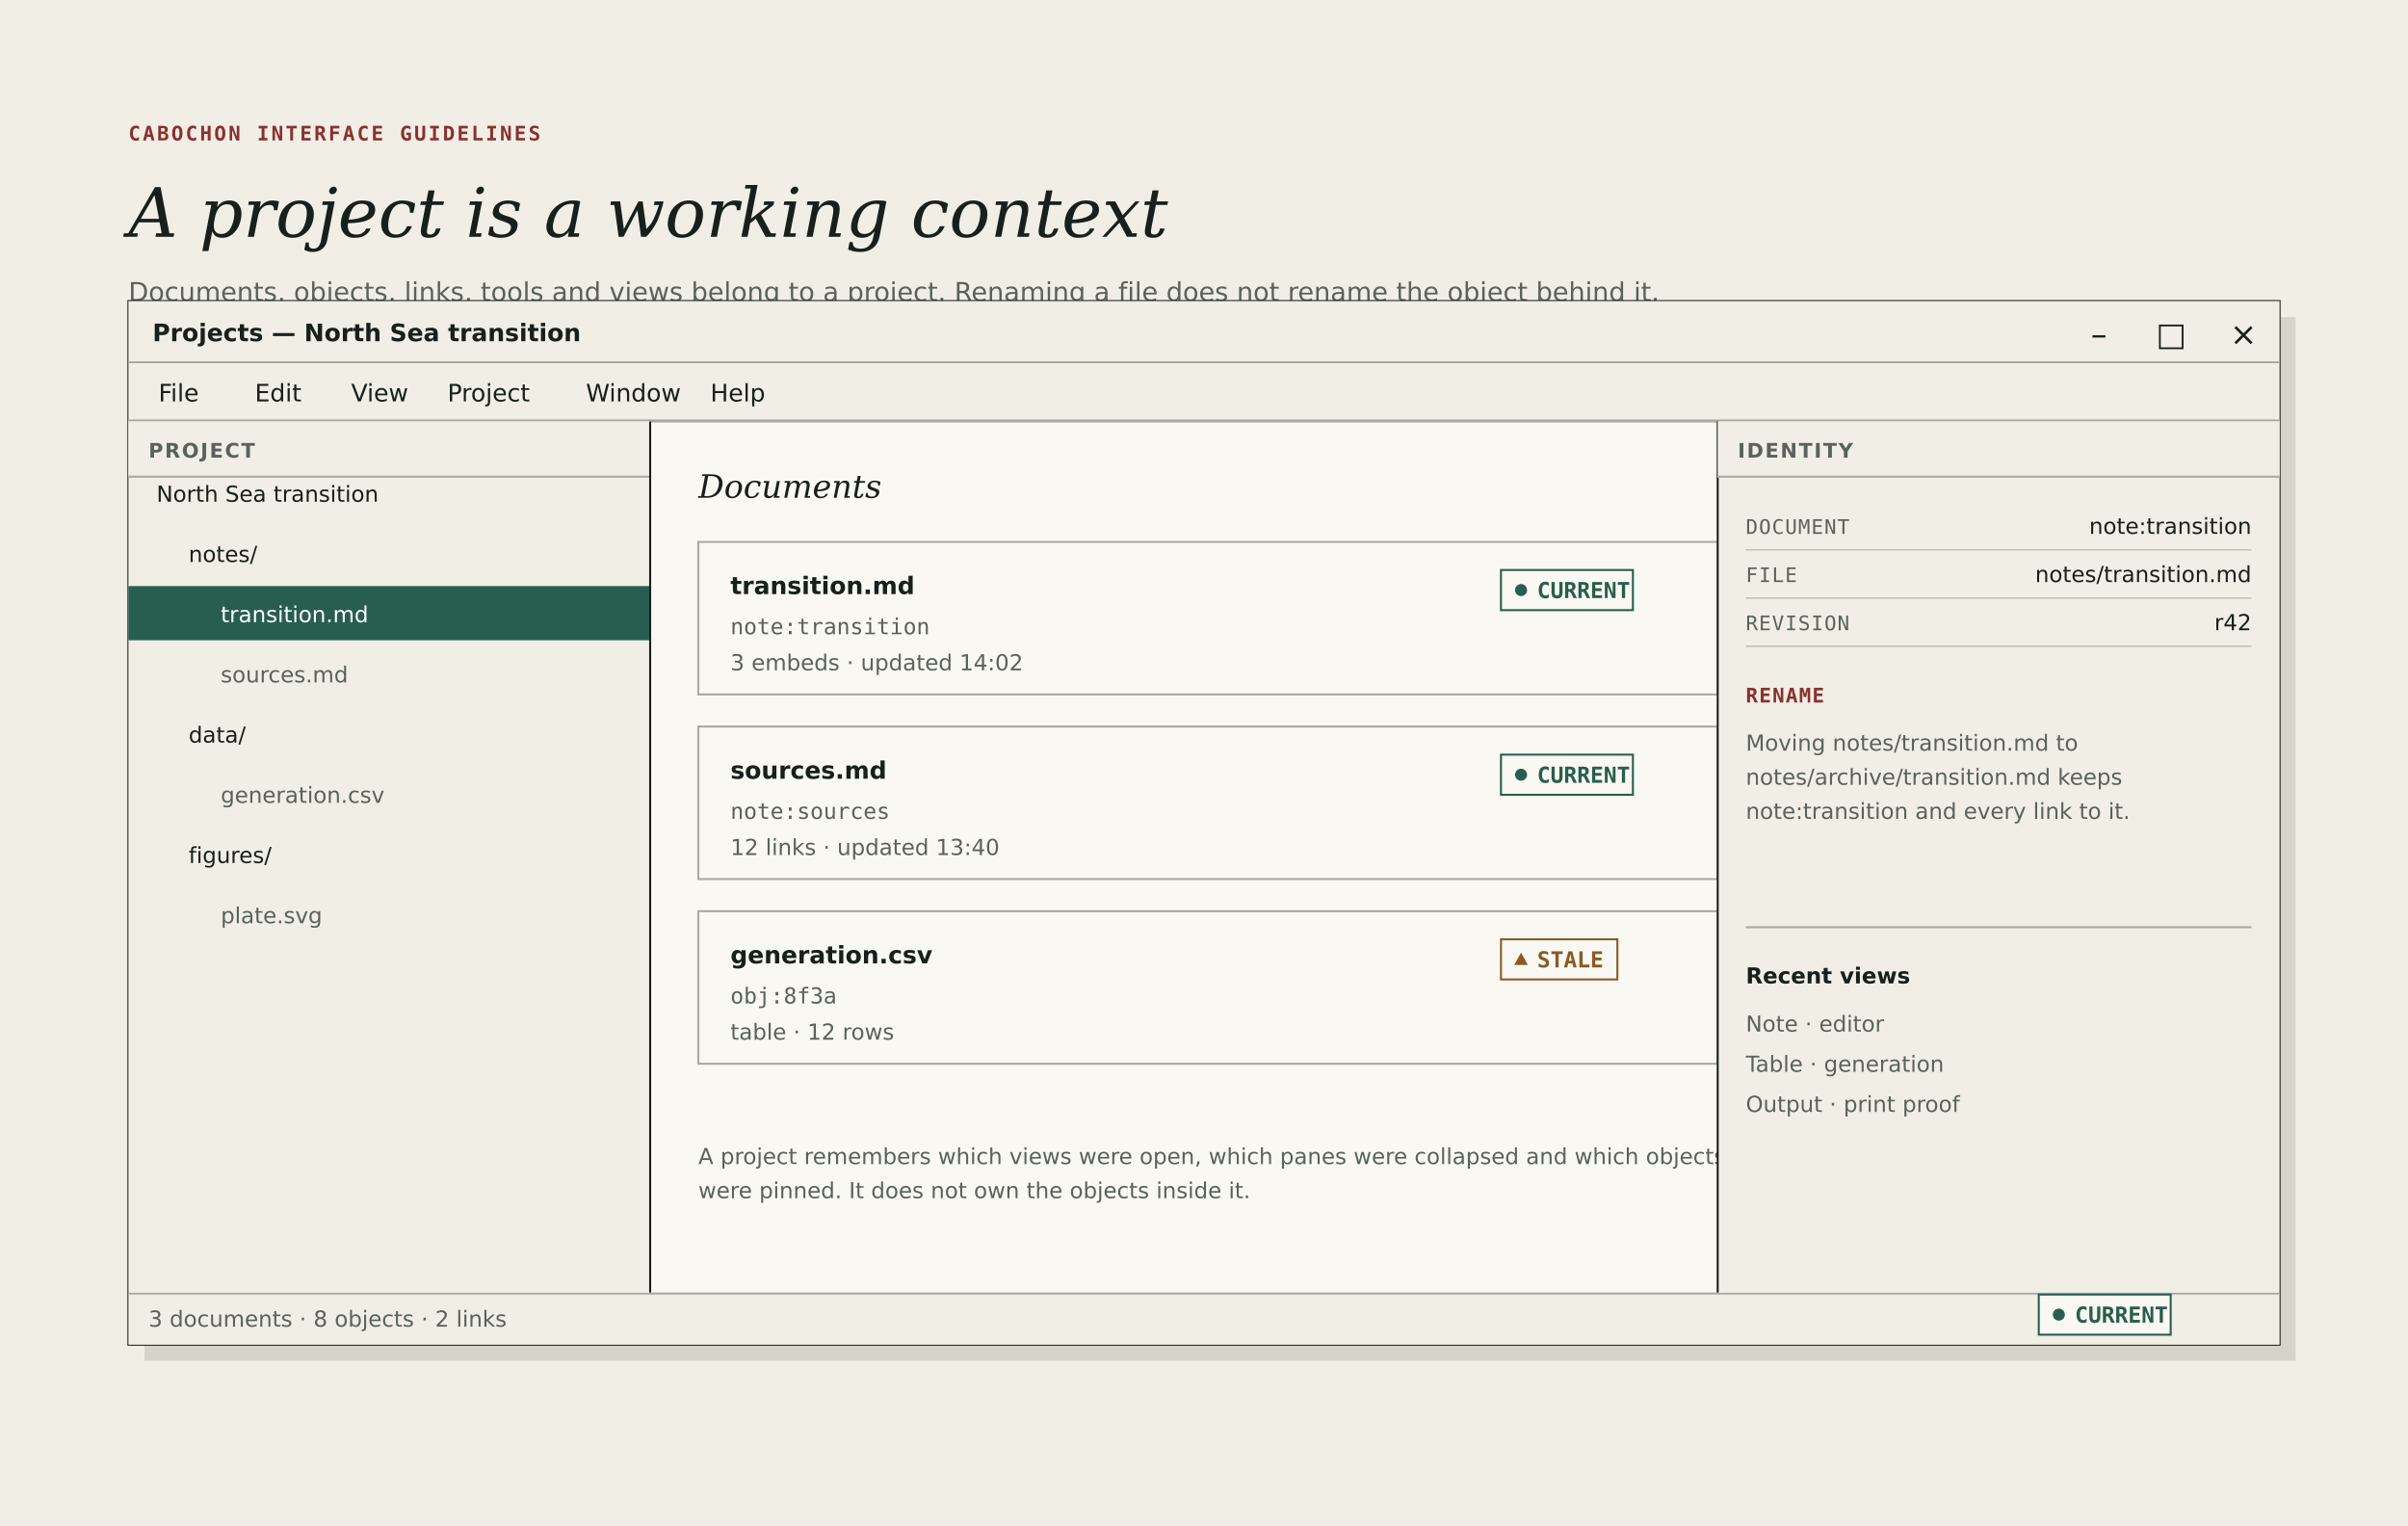
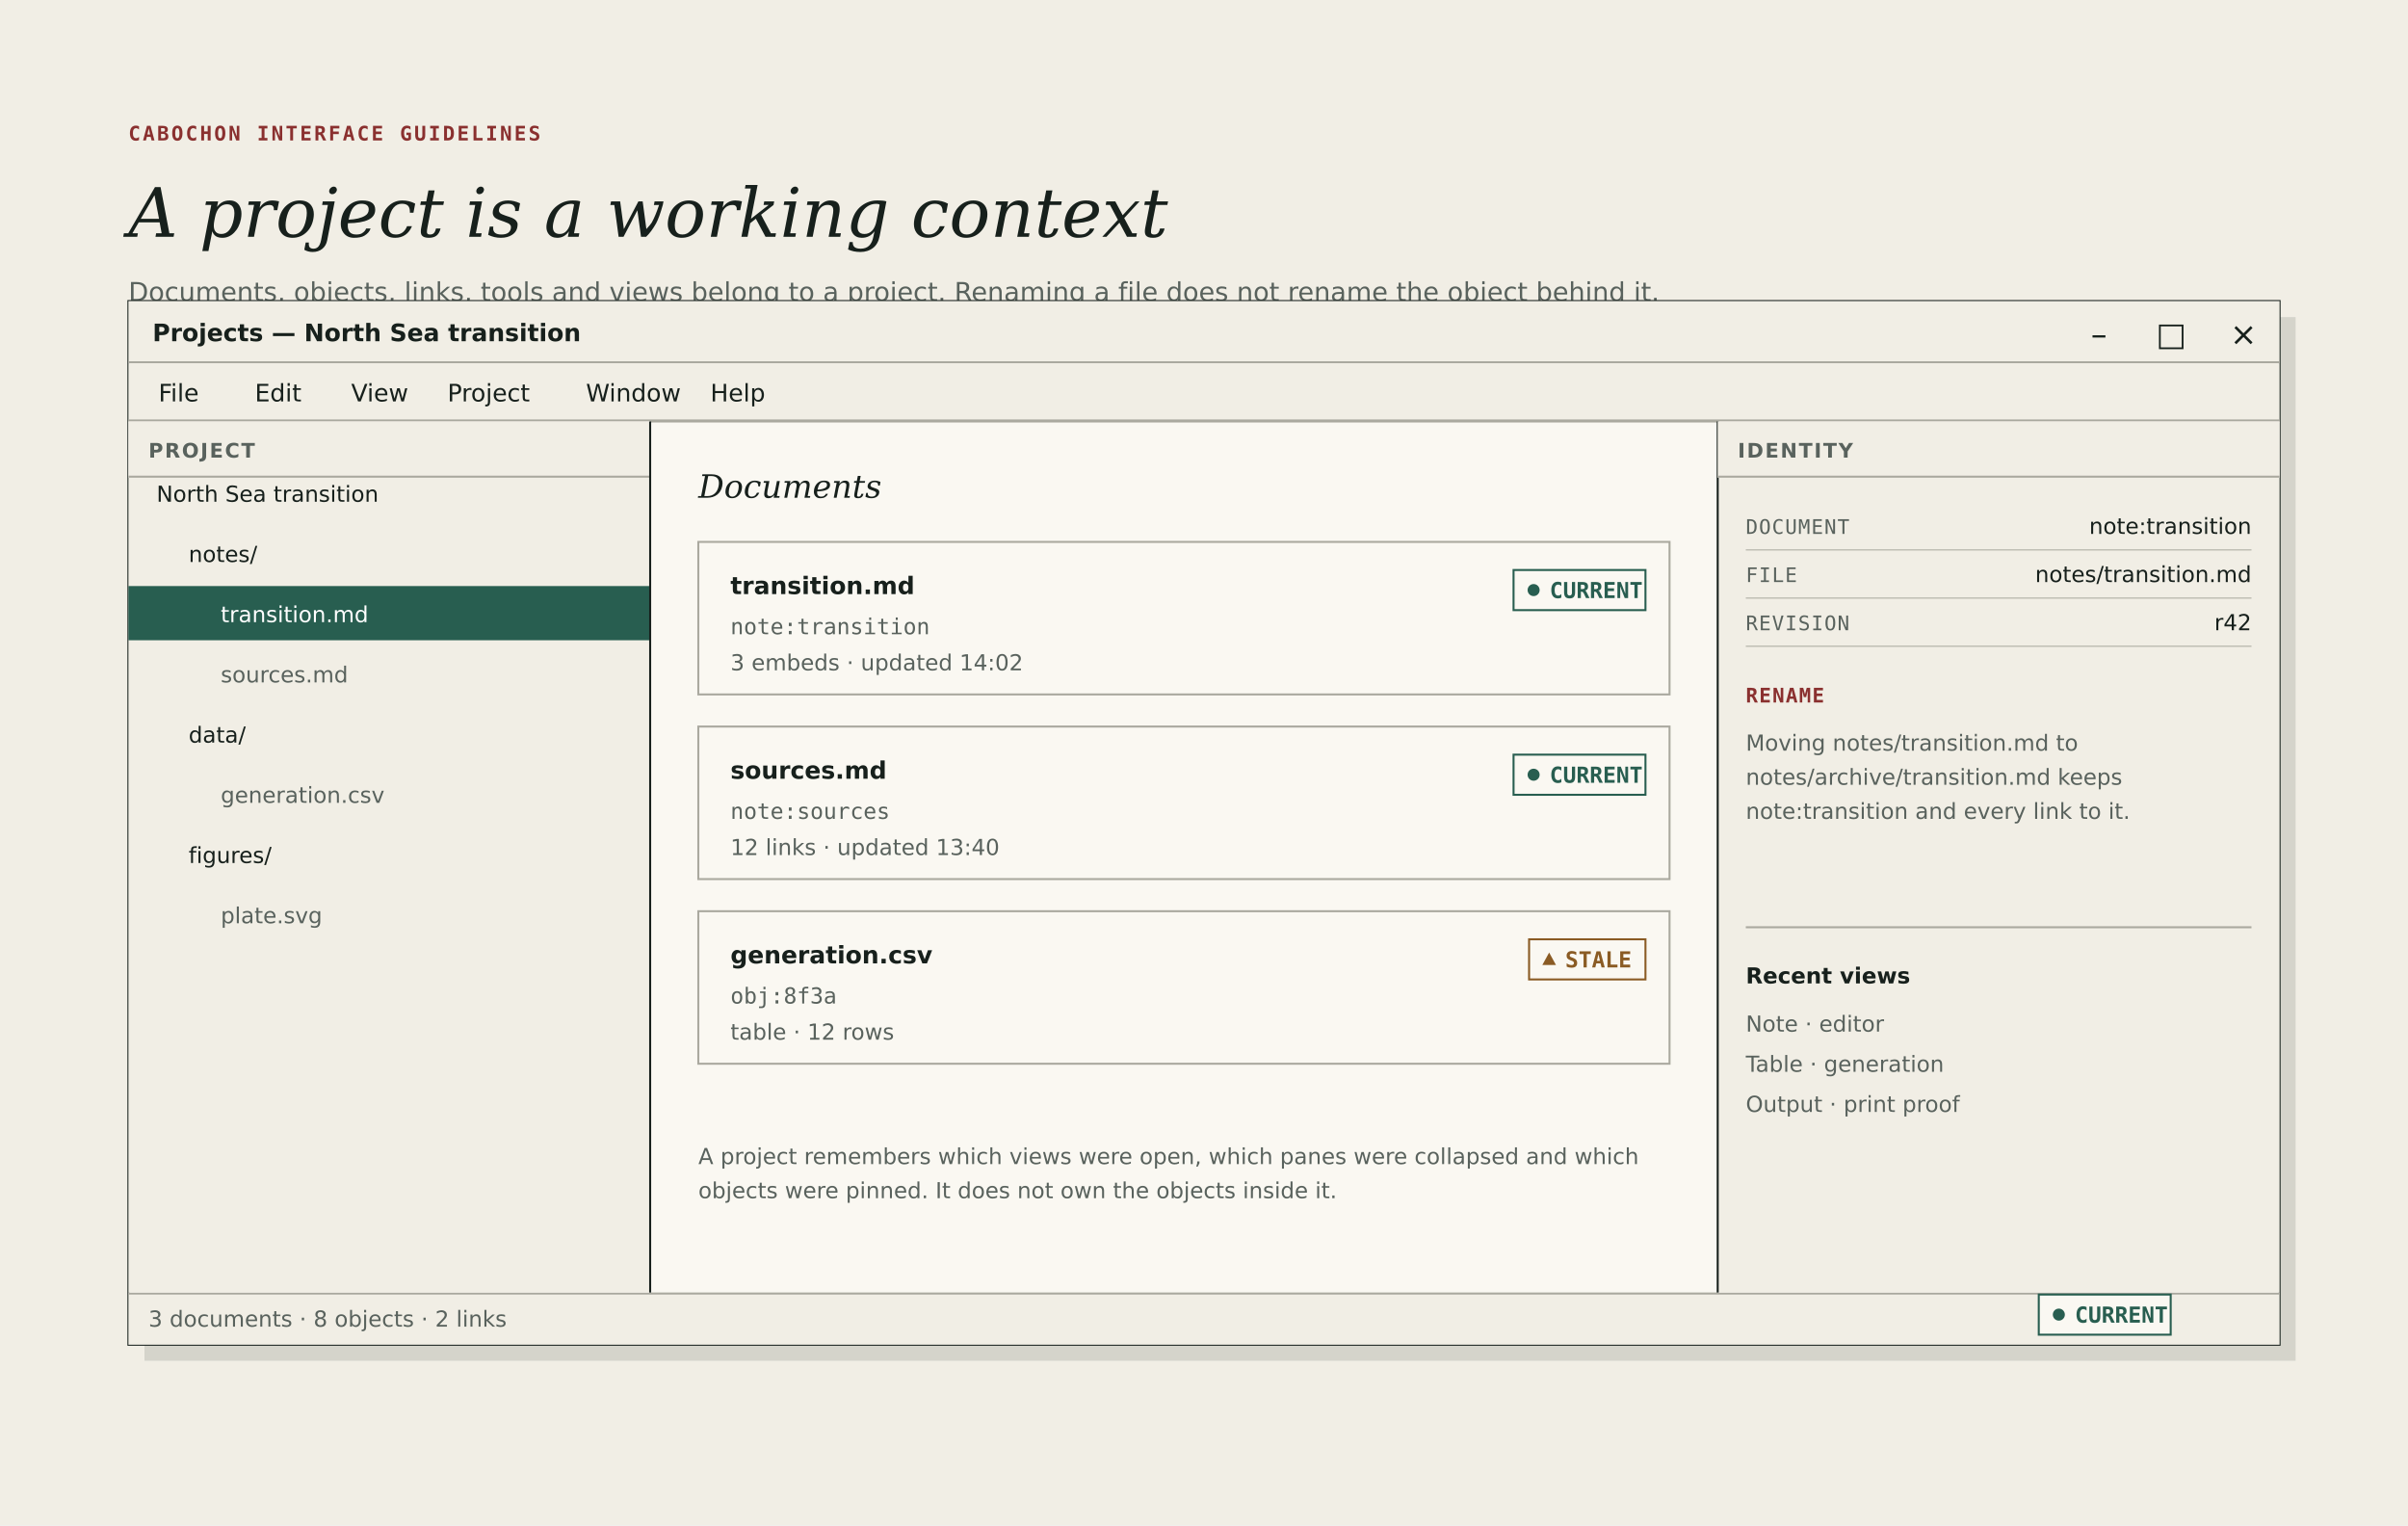
<svg xmlns="http://www.w3.org/2000/svg" viewBox="0 0 1200 760" width="1200" height="760" role="img" data-figure-class="schematic" data-figure-profile="semantic" aria-labelledby="title desc">
  <rect width="1200" height="760" fill="#F1EEE5" />
  <text x="64" y="70" fill="#8A302F" font-family="'DejaVu Sans Mono', 'Liberation Mono', monospace" font-size="10" font-weight="bold" text-anchor="start" font-style="normal" letter-spacing="1.1">CABOCHON INTERFACE GUIDELINES</text>
  <text x="64" y="118" fill="#17201C" font-family="Georgia, 'DejaVu Serif', 'Times New Roman', serif" font-size="34" font-weight="normal" text-anchor="start" font-style="italic">A project is a working context</text>
  <text x="64" y="150" fill="#59625D" font-family="'DejaVu Sans', 'Liberation Sans', Arial, sans-serif" font-size="13" font-weight="normal" text-anchor="start" font-style="normal">Documents, objects, links, tools and views belong to a project. Renaming a file does not rename the object behind it.</text>
  <rect x="72" y="158" width="1072" height="520" fill="#17201C20" stroke-width="1" rx="0" />
  <rect x="64" y="150" width="1072" height="520" fill="#FAF8F2" stroke="#17201C" stroke-width="1" rx="0" />
  <rect x="64" y="150" width="1072" height="31" fill="#F1EEE5" stroke-width="1" rx="0" />
  <line x1="64" y1="180.5" x2="1136" y2="180.5" stroke="#AAA99F" stroke-width="1" />
  <text x="76" y="170" fill="#17201C" font-family="'DejaVu Sans', 'Liberation Sans', Arial, sans-serif" font-size="12" font-weight="bold" text-anchor="start" font-style="normal">Projects — North Sea transition</text>
  <text x="1046" y="172" fill="#17201C" font-family="'DejaVu Sans', 'Liberation Sans', Arial, sans-serif" font-size="16" font-weight="normal" text-anchor="middle" font-style="normal">–</text>
  <text x="1082" y="172" fill="#17201C" font-family="'DejaVu Sans', 'Liberation Sans', Arial, sans-serif" font-size="16" font-weight="normal" text-anchor="middle" font-style="normal">□</text>
  <text x="1118" y="172" fill="#17201C" font-family="'DejaVu Sans', 'Liberation Sans', Arial, sans-serif" font-size="16" font-weight="normal" text-anchor="middle" font-style="normal">×</text>
  <rect x="64" y="181" width="1072" height="29" fill="#F1EEE5" stroke-width="1" rx="0" />
  <line x1="64" y1="209.5" x2="1136" y2="209.5" stroke="#AAA99F" stroke-width="1" />
  <text x="79" y="200" fill="#17201C" font-family="'DejaVu Sans', 'Liberation Sans', Arial, sans-serif" font-size="12" font-weight="normal" text-anchor="start" font-style="normal">File</text>
  <text x="127" y="200" fill="#17201C" font-family="'DejaVu Sans', 'Liberation Sans', Arial, sans-serif" font-size="12" font-weight="normal" text-anchor="start" font-style="normal">Edit</text>
  <text x="175" y="200" fill="#17201C" font-family="'DejaVu Sans', 'Liberation Sans', Arial, sans-serif" font-size="12" font-weight="normal" text-anchor="start" font-style="normal">View</text>
  <text x="223" y="200" fill="#17201C" font-family="'DejaVu Sans', 'Liberation Sans', Arial, sans-serif" font-size="12" font-weight="normal" text-anchor="start" font-style="normal">Project</text>
  <text x="292" y="200" fill="#17201C" font-family="'DejaVu Sans', 'Liberation Sans', Arial, sans-serif" font-size="12" font-weight="normal" text-anchor="start" font-style="normal">Window</text>
  <text x="354" y="200" fill="#17201C" font-family="'DejaVu Sans', 'Liberation Sans', Arial, sans-serif" font-size="12" font-weight="normal" text-anchor="start" font-style="normal">Help</text>
  <line x1="64" y1="210" x2="1136" y2="210" stroke="#AAA99F" stroke-width="1" />
  <rect x="64" y="644" width="1072" height="26" fill="#F1EEE5" stroke-width="1" rx="0" />
  <line x1="64" y1="644.5" x2="1136" y2="644.5" stroke="#AAA99F" stroke-width="1" />
  <text x="74" y="661" fill="#59625D" font-family="'DejaVu Sans', 'Liberation Sans', Arial, sans-serif" font-size="11" font-weight="normal" text-anchor="start" font-style="normal">3 documents · 8 objects · 2 links</text>
  <g data-state-chip="true">
    <rect x="1016" y="645" width="65.74" height="20" fill="#FAF8F2" stroke="#285E50" stroke-width="1" rx="0" />
    <g data-mark="dot" data-state-id="current" data-role="pine2">
      <circle cx="1026" cy="655" r="3" fill="#285E50" stroke-width="1" />
    </g>
    <text x="1034" y="659" fill="#285E50" font-family="'DejaVu Sans Mono', 'Liberation Mono', monospace" font-size="11" font-weight="bold" text-anchor="start" font-style="normal" data-state="current">CURRENT</text>
  </g>
  <rect x="64" y="210" width="260" height="434" fill="#F1EEE5" stroke-width="1" rx="0" />
  <rect x="64" y="210" width="260" height="28" fill="#F1EEE5" stroke-width="1" rx="0" />
  <line x1="64" y1="237.5" x2="324" y2="237.5" stroke="#AAA99F" stroke-width="1" />
  <text x="74" y="228" fill="#59625D" font-family="'DejaVu Sans', 'Liberation Sans', Arial, sans-serif" font-size="10" font-weight="bold" text-anchor="start" font-style="normal" letter-spacing="0.8">PROJECT</text>
  <text x="78" y="250" fill="#17201C" font-family="'DejaVu Sans', 'Liberation Sans', Arial, sans-serif" font-size="11" font-weight="normal" text-anchor="start" font-style="normal">North Sea transition</text>
  <text x="94" y="280" fill="#17201C" font-family="'DejaVu Sans', 'Liberation Sans', Arial, sans-serif" font-size="11" font-weight="normal" text-anchor="start" font-style="normal">notes/</text>
  <rect x="64" y="292" width="260" height="27" fill="#285E50" stroke-width="1" rx="0" />
  <text x="110" y="310" fill="#FFFFFF" font-family="'DejaVu Sans', 'Liberation Sans', Arial, sans-serif" font-size="11" font-weight="normal" text-anchor="start" font-style="normal">transition.md</text>
  <text x="110" y="340" fill="#59625D" font-family="'DejaVu Sans', 'Liberation Sans', Arial, sans-serif" font-size="11" font-weight="normal" text-anchor="start" font-style="normal">sources.md</text>
  <text x="94" y="370" fill="#17201C" font-family="'DejaVu Sans', 'Liberation Sans', Arial, sans-serif" font-size="11" font-weight="normal" text-anchor="start" font-style="normal">data/</text>
  <text x="110" y="400" fill="#59625D" font-family="'DejaVu Sans', 'Liberation Sans', Arial, sans-serif" font-size="11" font-weight="normal" text-anchor="start" font-style="normal">generation.csv</text>
  <text x="94" y="430" fill="#17201C" font-family="'DejaVu Sans', 'Liberation Sans', Arial, sans-serif" font-size="11" font-weight="normal" text-anchor="start" font-style="normal">figures/</text>
  <text x="110" y="460" fill="#59625D" font-family="'DejaVu Sans', 'Liberation Sans', Arial, sans-serif" font-size="11" font-weight="normal" text-anchor="start" font-style="normal">plate.svg</text>
  <line x1="324" y1="210" x2="324" y2="644" stroke="#17201C" stroke-width="1" />
  <text x="348" y="248" fill="#17201C" font-family="Georgia, 'DejaVu Serif', 'Times New Roman', serif" font-size="16" font-weight="normal" text-anchor="start" font-style="italic">Documents</text>
-   <rect x="348" y="270" width="508" height="76" fill="#FAF8F2" stroke="#AAA99F" stroke-width="1" rx="0" />
+   <rect x="348" y="270" width="484" height="76" fill="#FAF8F2" stroke="#AAA99F" stroke-width="1" rx="0" />
  <text x="364" y="296" fill="#17201C" font-family="'DejaVu Sans', 'Liberation Sans', Arial, sans-serif" font-size="12" font-weight="bold" text-anchor="start" font-style="normal">transition.md</text>
  <text x="364" y="316" fill="#59625D" font-family="'DejaVu Sans Mono', 'Liberation Mono', monospace" font-size="11" font-weight="normal" text-anchor="start" font-style="normal">note:transition</text>
  <text x="364" y="334" fill="#59625D" font-family="'DejaVu Sans', 'Liberation Sans', Arial, sans-serif" font-size="11" font-weight="normal" text-anchor="start" font-style="normal">3 embeds · updated 14:02</text>
  <g data-state-chip="true">
-     <rect x="748" y="284" width="65.74" height="20" fill="#FAF8F2" stroke="#285E50" stroke-width="1" rx="0" />
+     <rect x="754.26" y="284" width="65.74" height="20" fill="#FAF8F2" stroke="#285E50" stroke-width="1" rx="0" />
    <g data-mark="dot" data-state-id="current" data-role="pine2">
-       <circle cx="758" cy="294" r="3" fill="#285E50" stroke-width="1" />
+       <circle cx="764.26" cy="294" r="3" fill="#285E50" stroke-width="1" />
    </g>
-     <text x="766" y="298" fill="#285E50" font-family="'DejaVu Sans Mono', 'Liberation Mono', monospace" font-size="11" font-weight="bold" text-anchor="start" font-style="normal" data-state="current">CURRENT</text>
+     <text x="772.26" y="298" fill="#285E50" font-family="'DejaVu Sans Mono', 'Liberation Mono', monospace" font-size="11" font-weight="bold" text-anchor="start" font-style="normal" data-state="current">CURRENT</text>
  </g>
-   <rect x="348" y="362" width="508" height="76" fill="#FAF8F2" stroke="#AAA99F" stroke-width="1" rx="0" />
+   <rect x="348" y="362" width="484" height="76" fill="#FAF8F2" stroke="#AAA99F" stroke-width="1" rx="0" />
  <text x="364" y="388" fill="#17201C" font-family="'DejaVu Sans', 'Liberation Sans', Arial, sans-serif" font-size="12" font-weight="bold" text-anchor="start" font-style="normal">sources.md</text>
  <text x="364" y="408" fill="#59625D" font-family="'DejaVu Sans Mono', 'Liberation Mono', monospace" font-size="11" font-weight="normal" text-anchor="start" font-style="normal">note:sources</text>
  <text x="364" y="426" fill="#59625D" font-family="'DejaVu Sans', 'Liberation Sans', Arial, sans-serif" font-size="11" font-weight="normal" text-anchor="start" font-style="normal">12 links · updated 13:40</text>
  <g data-state-chip="true">
-     <rect x="748" y="376" width="65.74" height="20" fill="#FAF8F2" stroke="#285E50" stroke-width="1" rx="0" />
+     <rect x="754.26" y="376" width="65.74" height="20" fill="#FAF8F2" stroke="#285E50" stroke-width="1" rx="0" />
    <g data-mark="dot" data-state-id="current" data-role="pine2">
-       <circle cx="758" cy="386" r="3" fill="#285E50" stroke-width="1" />
+       <circle cx="764.26" cy="386" r="3" fill="#285E50" stroke-width="1" />
    </g>
-     <text x="766" y="390" fill="#285E50" font-family="'DejaVu Sans Mono', 'Liberation Mono', monospace" font-size="11" font-weight="bold" text-anchor="start" font-style="normal" data-state="current">CURRENT</text>
+     <text x="772.26" y="390" fill="#285E50" font-family="'DejaVu Sans Mono', 'Liberation Mono', monospace" font-size="11" font-weight="bold" text-anchor="start" font-style="normal" data-state="current">CURRENT</text>
  </g>
-   <rect x="348" y="454" width="508" height="76" fill="#FAF8F2" stroke="#AAA99F" stroke-width="1" rx="0" />
+   <rect x="348" y="454" width="484" height="76" fill="#FAF8F2" stroke="#AAA99F" stroke-width="1" rx="0" />
  <text x="364" y="480" fill="#17201C" font-family="'DejaVu Sans', 'Liberation Sans', Arial, sans-serif" font-size="12" font-weight="bold" text-anchor="start" font-style="normal">generation.csv</text>
  <text x="364" y="500" fill="#59625D" font-family="'DejaVu Sans Mono', 'Liberation Mono', monospace" font-size="11" font-weight="normal" text-anchor="start" font-style="normal">obj:8f3a</text>
  <text x="364" y="518" fill="#59625D" font-family="'DejaVu Sans', 'Liberation Sans', Arial, sans-serif" font-size="11" font-weight="normal" text-anchor="start" font-style="normal">table · 12 rows</text>
  <g data-state-chip="true">
-     <rect x="748" y="468" width="58.0" height="20" fill="#FAF8F2" stroke="#8A5B24" stroke-width="1" rx="0" />
+     <rect x="762.0" y="468" width="58.0" height="20" fill="#FAF8F2" stroke="#8A5B24" stroke-width="1" rx="0" />
    <g data-mark="triangle" data-state-id="stale" data-role="amber_ink">
-       <path d="M 758.00 474.60 L 761.40 480.80 L 754.60 480.80 Z" fill="#8A5B24" stroke-width="1" />
+       <path d="M 772.00 474.60 L 775.40 480.80 L 768.60 480.80 Z" fill="#8A5B24" stroke-width="1" />
    </g>
-     <text x="766" y="482" fill="#8A5B24" font-family="'DejaVu Sans Mono', 'Liberation Mono', monospace" font-size="11" font-weight="bold" text-anchor="start" font-style="normal" data-state="stale">STALE</text>
+     <text x="780.0" y="482" fill="#8A5B24" font-family="'DejaVu Sans Mono', 'Liberation Mono', monospace" font-size="11" font-weight="bold" text-anchor="start" font-style="normal" data-state="stale">STALE</text>
  </g>
-   <text x="348" y="580" fill="#59625D" font-family="'DejaVu Sans', 'Liberation Sans', Arial, sans-serif" font-size="11" font-weight="normal" text-anchor="start" font-style="normal">A project remembers which views were open, which panes were collapsed and which objects</text>
-   <text x="348" y="597" fill="#59625D" font-family="'DejaVu Sans', 'Liberation Sans', Arial, sans-serif" font-size="11" font-weight="normal" text-anchor="start" font-style="normal">were pinned. It does not own the objects inside it.</text>
+   <text x="348" y="580" fill="#59625D" font-family="'DejaVu Sans', 'Liberation Sans', Arial, sans-serif" font-size="11" font-weight="normal" text-anchor="start" font-style="normal">A project remembers which views were open, which panes were collapsed and which</text>
+   <text x="348" y="597" fill="#59625D" font-family="'DejaVu Sans', 'Liberation Sans', Arial, sans-serif" font-size="11" font-weight="normal" text-anchor="start" font-style="normal">objects were pinned. It does not own the objects inside it.</text>
  <rect x="856" y="210" width="280" height="434" fill="#F1EEE5" stroke-width="1" rx="0" />
  <line x1="856" y1="210" x2="856" y2="644" stroke="#17201C" stroke-width="1" />
  <rect x="856" y="210" width="280" height="28" fill="#F1EEE5" stroke-width="1" rx="0" />
  <line x1="856" y1="237.5" x2="1136" y2="237.5" stroke="#AAA99F" stroke-width="1" />
  <text x="866" y="228" fill="#59625D" font-family="'DejaVu Sans', 'Liberation Sans', Arial, sans-serif" font-size="10" font-weight="bold" text-anchor="start" font-style="normal" letter-spacing="0.8">IDENTITY</text>
  <text x="870" y="266" fill="#59625D" font-family="'DejaVu Sans Mono', 'Liberation Mono', monospace" font-size="10" font-weight="normal" text-anchor="start" font-style="normal" letter-spacing="0.5">DOCUMENT</text>
  <text x="1122" y="266" fill="#17201C" font-family="'DejaVu Sans', 'Liberation Sans', Arial, sans-serif" font-size="11" font-weight="normal" text-anchor="end" font-style="normal">note:transition</text>
  <line x1="870" y1="274" x2="1122" y2="274" stroke="#AAA99F" stroke-width="0.5" />
  <text x="870" y="290" fill="#59625D" font-family="'DejaVu Sans Mono', 'Liberation Mono', monospace" font-size="10" font-weight="normal" text-anchor="start" font-style="normal" letter-spacing="0.5">FILE</text>
  <text x="1122" y="290" fill="#17201C" font-family="'DejaVu Sans', 'Liberation Sans', Arial, sans-serif" font-size="11" font-weight="normal" text-anchor="end" font-style="normal">notes/transition.md</text>
  <line x1="870" y1="298" x2="1122" y2="298" stroke="#AAA99F" stroke-width="0.5" />
  <text x="870" y="314" fill="#59625D" font-family="'DejaVu Sans Mono', 'Liberation Mono', monospace" font-size="10" font-weight="normal" text-anchor="start" font-style="normal" letter-spacing="0.5">REVISION</text>
  <text x="1122" y="314" fill="#17201C" font-family="'DejaVu Sans', 'Liberation Sans', Arial, sans-serif" font-size="11" font-weight="normal" text-anchor="end" font-style="normal">r42</text>
  <line x1="870" y1="322" x2="1122" y2="322" stroke="#AAA99F" stroke-width="0.5" />
  <text x="870" y="350" fill="#8A302F" font-family="'DejaVu Sans Mono', 'Liberation Mono', monospace" font-size="10" font-weight="bold" text-anchor="start" font-style="normal" letter-spacing="0.6">RENAME</text>
  <text x="870" y="374" fill="#59625D" font-family="'DejaVu Sans', 'Liberation Sans', Arial, sans-serif" font-size="11" font-weight="normal" text-anchor="start" font-style="normal">Moving notes/transition.md to</text>
  <text x="870" y="391" fill="#59625D" font-family="'DejaVu Sans', 'Liberation Sans', Arial, sans-serif" font-size="11" font-weight="normal" text-anchor="start" font-style="normal">notes/archive/transition.md keeps</text>
  <text x="870" y="408" fill="#59625D" font-family="'DejaVu Sans', 'Liberation Sans', Arial, sans-serif" font-size="11" font-weight="normal" text-anchor="start" font-style="normal">note:transition and every link to it.</text>
  <line x1="870" y1="462" x2="1122" y2="462" stroke="#AAA99F" stroke-width="1" />
  <text x="870" y="490" fill="#17201C" font-family="'DejaVu Sans', 'Liberation Sans', Arial, sans-serif" font-size="11" font-weight="bold" text-anchor="start" font-style="normal">Recent views</text>
  <text x="870" y="514" fill="#59625D" font-family="'DejaVu Sans', 'Liberation Sans', Arial, sans-serif" font-size="11" font-weight="normal" text-anchor="start" font-style="normal">Note · editor</text>
  <text x="870" y="534" fill="#59625D" font-family="'DejaVu Sans', 'Liberation Sans', Arial, sans-serif" font-size="11" font-weight="normal" text-anchor="start" font-style="normal">Table · generation</text>
  <text x="870" y="554" fill="#59625D" font-family="'DejaVu Sans', 'Liberation Sans', Arial, sans-serif" font-size="11" font-weight="normal" text-anchor="start" font-style="normal">Output · print proof</text>
</svg>
